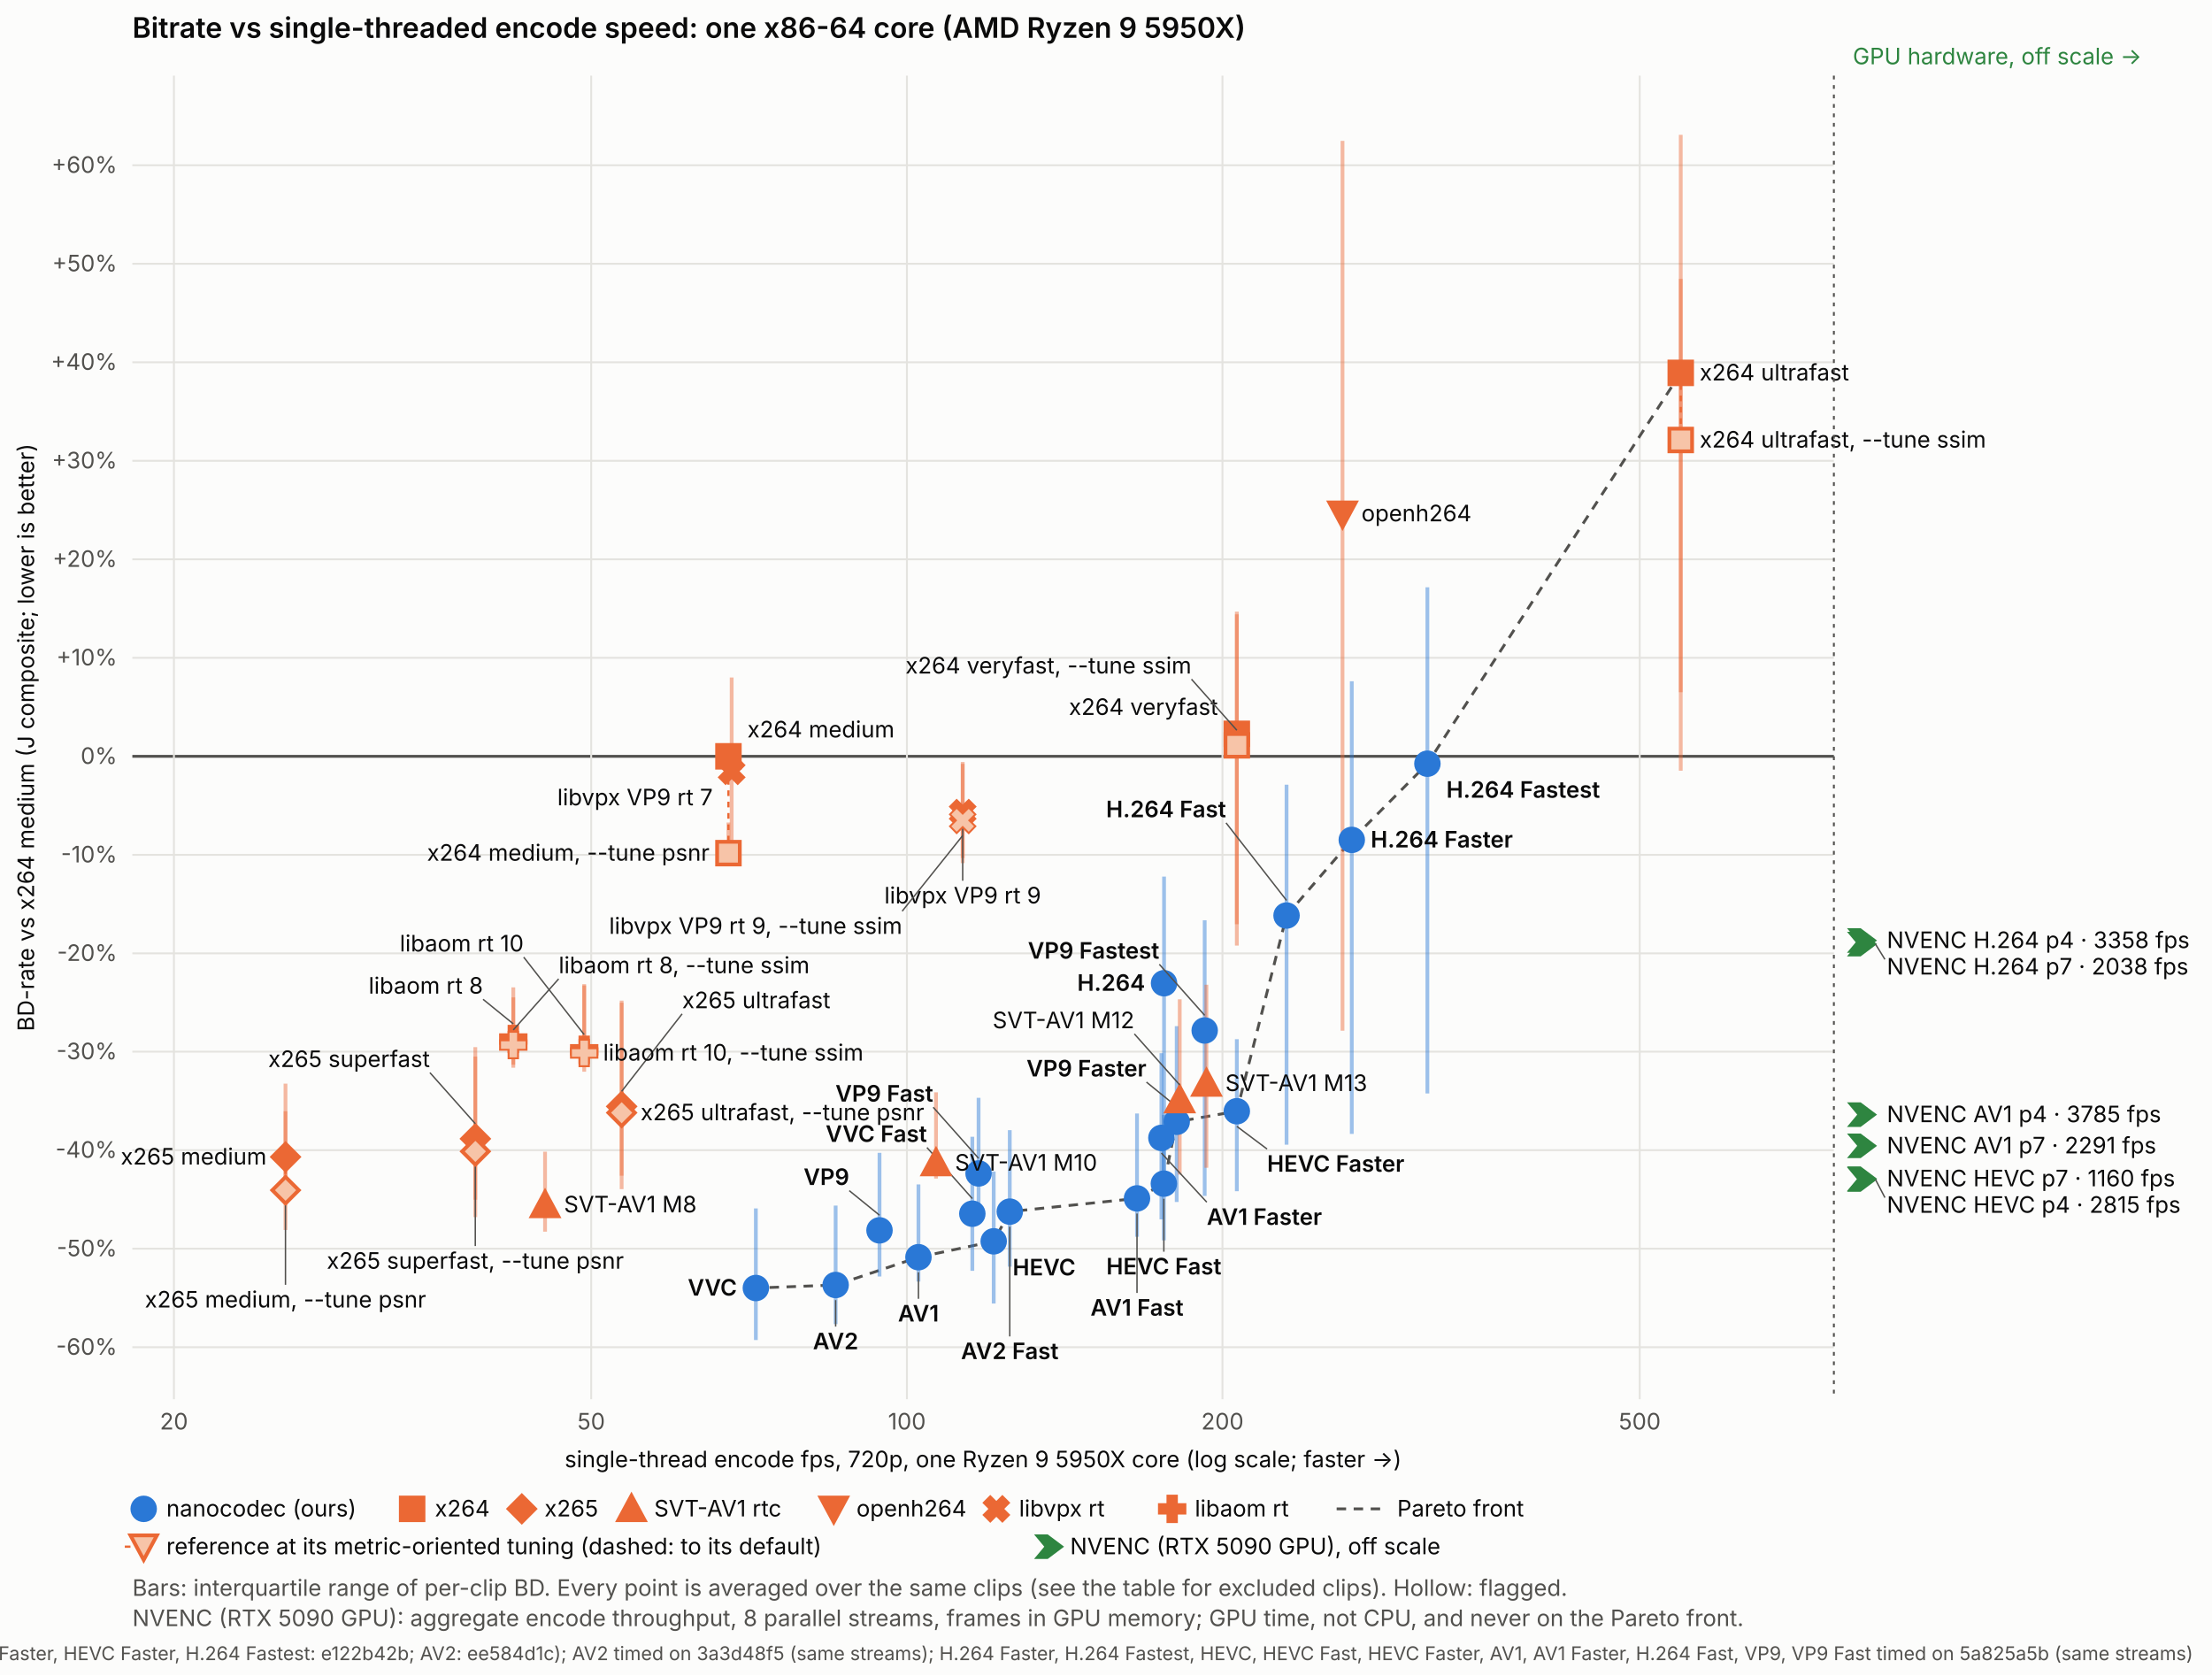
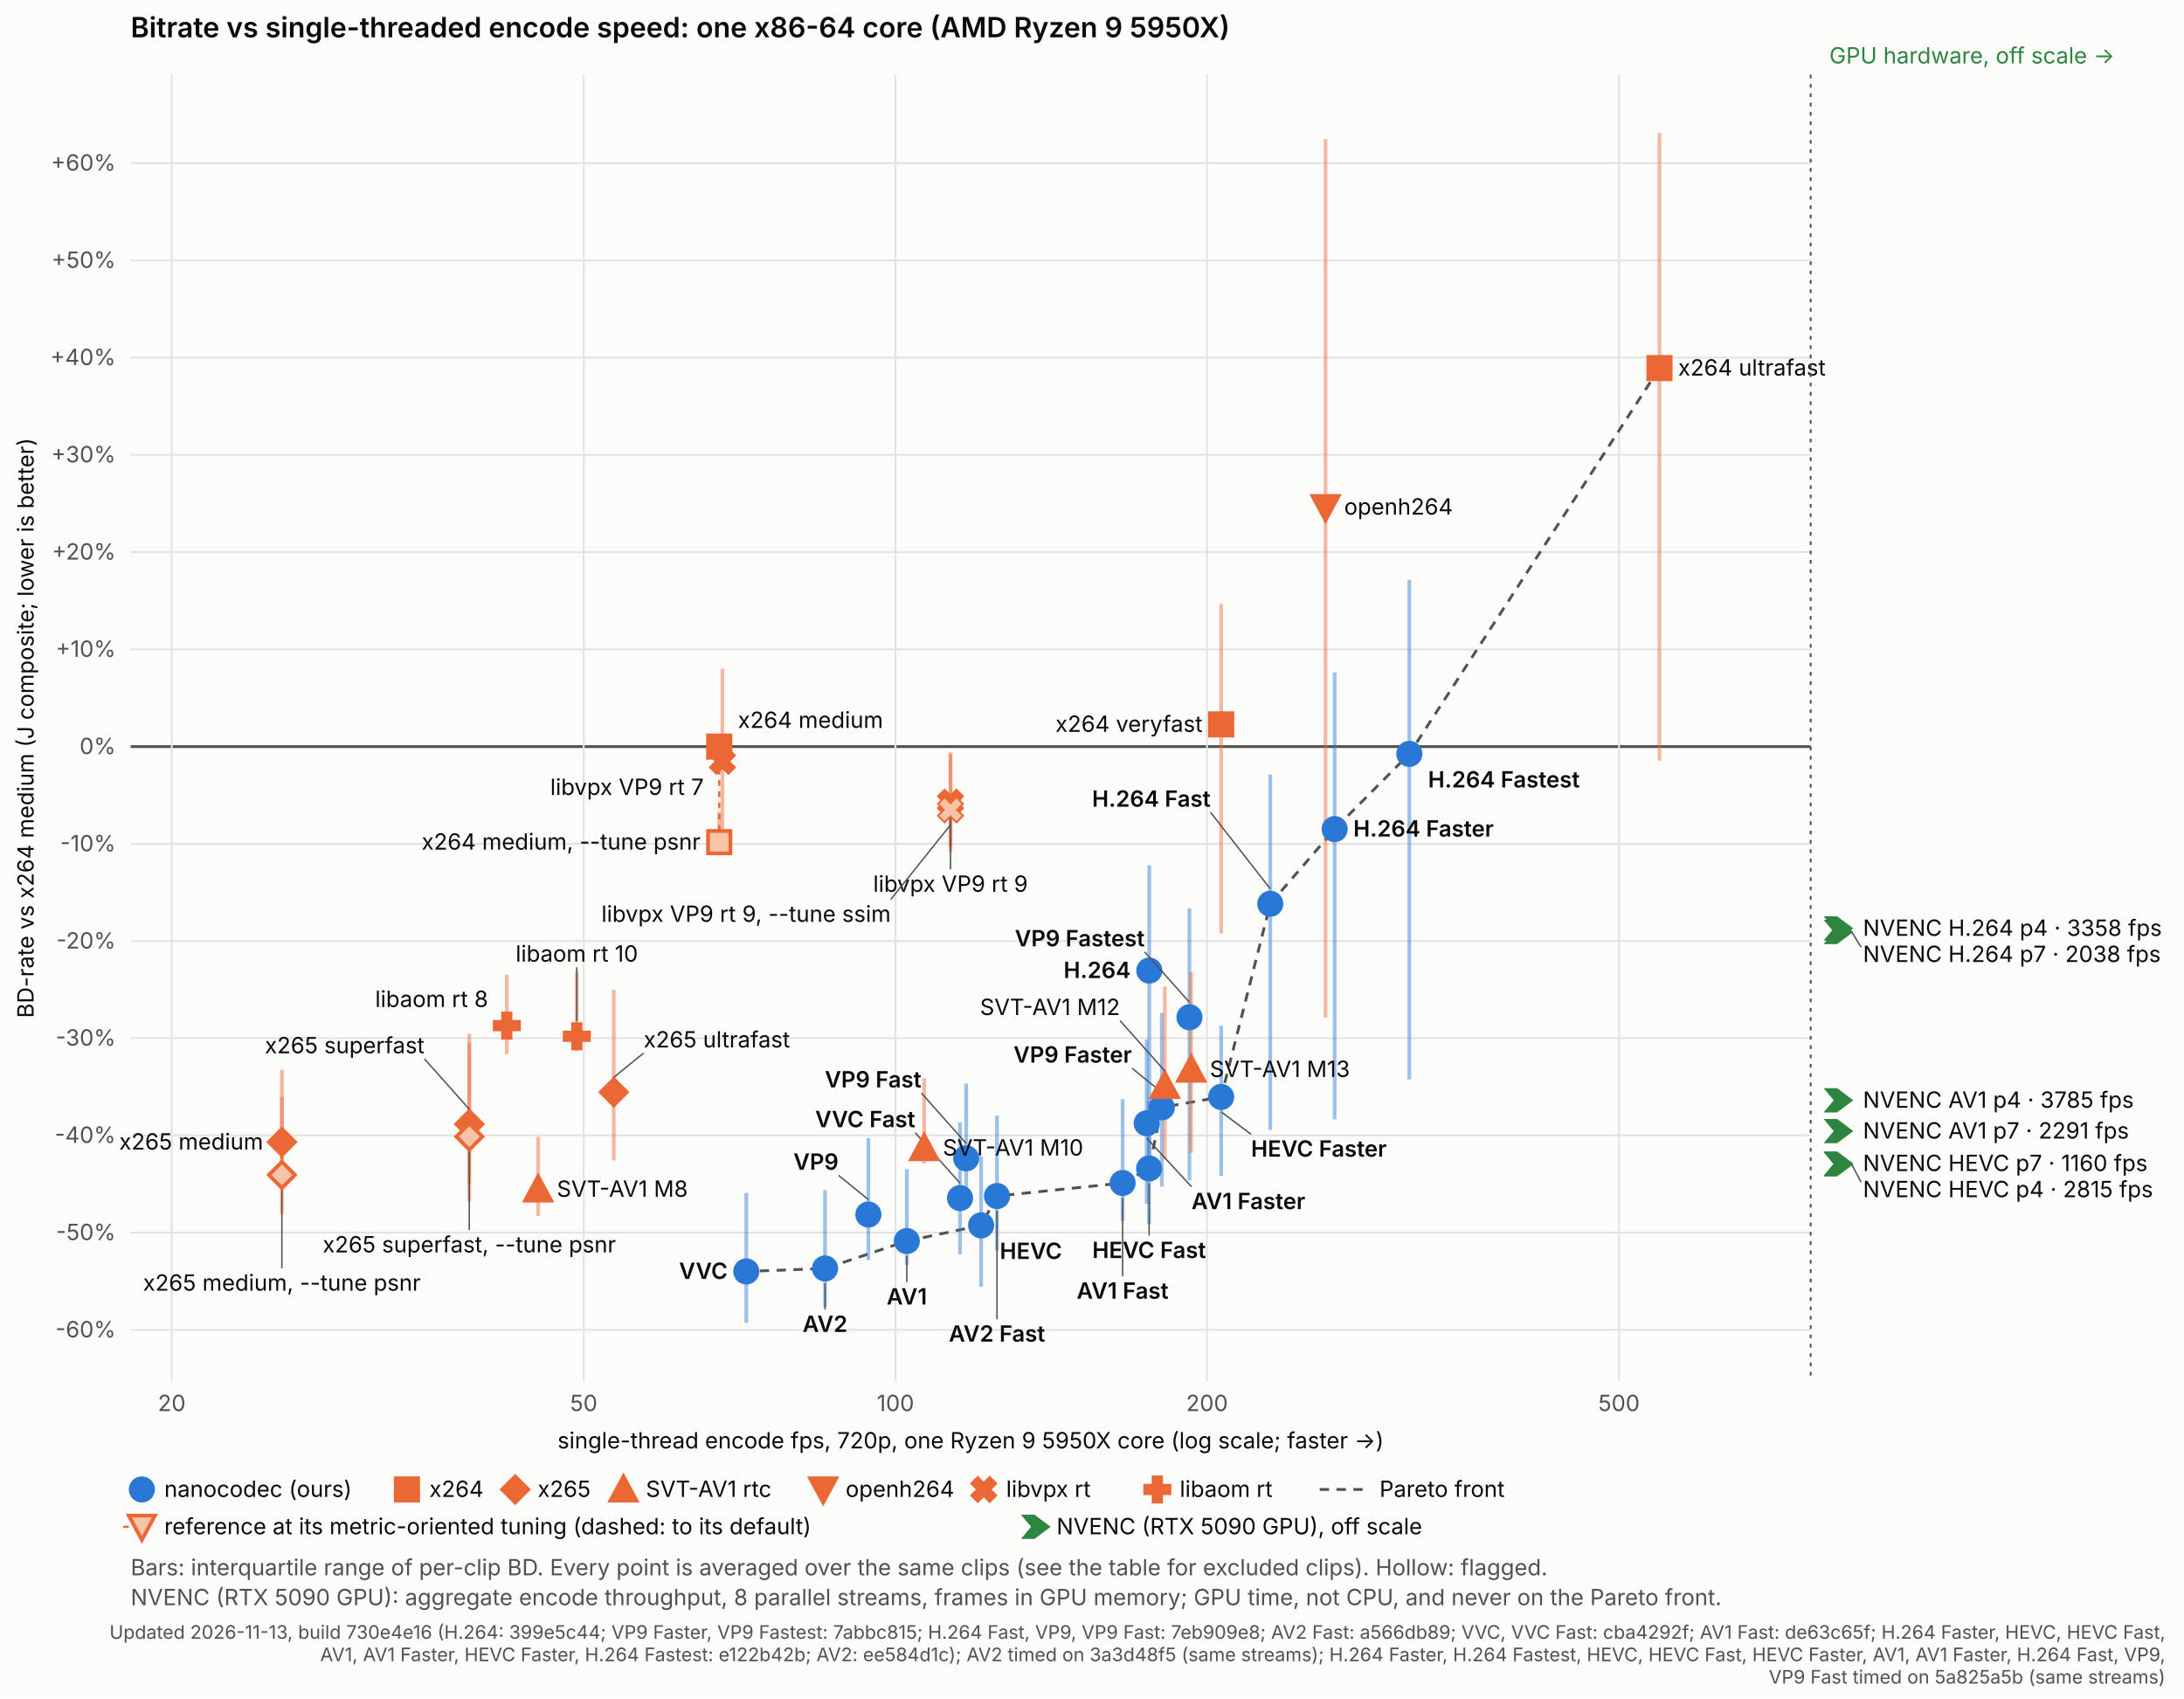
- <svg xmlns="http://www.w3.org/2000/svg" viewBox="0 0 1170 886" width="1170" height="886" font-family="system-ui, -apple-system, Segoe UI, sans-serif" font-size="12">
-   <rect width="1170" height="886" fill="#fcfcfb" />
+ <svg xmlns="http://www.w3.org/2000/svg" viewBox="0 0 1170 910" width="1170" height="910" font-family="system-ui, -apple-system, Segoe UI, sans-serif" font-size="12">
+   <rect width="1170" height="910" fill="#fcfcfb" />
  <text x="70" y="20" font-size="15" font-weight="600" fill="#0b0b0b">Bitrate vs single-threaded encode speed: one x86-64 core (AMD Ryzen 9 5950X)</text>
  <text x="70" y="35" fill="#52514e" />
  <line x1="70" x2="970" y1="712.5" y2="712.5" stroke="#e4e3df" stroke-width="1" />
  <text x="62" y="716.5" text-anchor="end" fill="#52514e">-60%</text>
  <line x1="70" x2="970" y1="660.4" y2="660.4" stroke="#e4e3df" stroke-width="1" />
  <text x="62" y="664.4" text-anchor="end" fill="#52514e">-50%</text>
  <line x1="70" x2="970" y1="608.3" y2="608.3" stroke="#e4e3df" stroke-width="1" />
  <text x="62" y="612.3" text-anchor="end" fill="#52514e">-40%</text>
  <line x1="70" x2="970" y1="556.2" y2="556.2" stroke="#e4e3df" stroke-width="1" />
  <text x="62" y="560.2" text-anchor="end" fill="#52514e">-30%</text>
  <line x1="70" x2="970" y1="504.2" y2="504.2" stroke="#e4e3df" stroke-width="1" />
  <text x="62" y="508.2" text-anchor="end" fill="#52514e">-20%</text>
  <line x1="70" x2="970" y1="452.1" y2="452.1" stroke="#e4e3df" stroke-width="1" />
  <text x="62" y="456.1" text-anchor="end" fill="#52514e">-10%</text>
  <line x1="70" x2="970" y1="400.0" y2="400.0" stroke="#52514e" stroke-width="1.5" />
  <text x="62" y="404.0" text-anchor="end" fill="#52514e">0%</text>
  <line x1="70" x2="970" y1="347.9" y2="347.9" stroke="#e4e3df" stroke-width="1" />
  <text x="62" y="351.9" text-anchor="end" fill="#52514e">+10%</text>
  <line x1="70" x2="970" y1="295.8" y2="295.8" stroke="#e4e3df" stroke-width="1" />
  <text x="62" y="299.8" text-anchor="end" fill="#52514e">+20%</text>
  <line x1="70" x2="970" y1="243.7" y2="243.7" stroke="#e4e3df" stroke-width="1" />
  <text x="62" y="247.7" text-anchor="end" fill="#52514e">+30%</text>
  <line x1="70" x2="970" y1="191.6" y2="191.6" stroke="#e4e3df" stroke-width="1" />
  <text x="62" y="195.6" text-anchor="end" fill="#52514e">+40%</text>
  <line x1="70" x2="970" y1="139.5" y2="139.5" stroke="#e4e3df" stroke-width="1" />
  <text x="62" y="143.5" text-anchor="end" fill="#52514e">+50%</text>
  <line x1="70" x2="970" y1="87.4" y2="87.4" stroke="#e4e3df" stroke-width="1" />
  <text x="62" y="91.4" text-anchor="end" fill="#52514e">+60%</text>
  <line x1="92.0" x2="92.0" y1="40" y2="740" stroke="#e4e3df" />
  <text x="92.0" y="756" text-anchor="middle" fill="#52514e">20</text>
  <line x1="312.7" x2="312.7" y1="40" y2="740" stroke="#e4e3df" />
  <text x="312.7" y="756" text-anchor="middle" fill="#52514e">50</text>
  <line x1="479.7" x2="479.7" y1="40" y2="740" stroke="#e4e3df" />
  <text x="479.7" y="756" text-anchor="middle" fill="#52514e">100</text>
  <line x1="646.6" x2="646.6" y1="40" y2="740" stroke="#e4e3df" />
  <text x="646.6" y="756" text-anchor="middle" fill="#52514e">200</text>
  <line x1="867.3" x2="867.3" y1="40" y2="740" stroke="#e4e3df" />
  <text x="867.3" y="756" text-anchor="middle" fill="#52514e">500</text>
  <text x="520.0" y="776" text-anchor="middle" fill="#0b0b0b">single-thread encode fps, 720p, one Ryzen 9 5950X core (log scale; faster →)</text>
  <text transform="translate(18,390.0) rotate(-90)" text-anchor="middle" fill="#0b0b0b">BD-rate vs x264 medium (J composite; lower is better)</text>
  <polyline points="889.0,197.2 755.0,403.9 715.0,444.2 680.5,484.2 654.2,587.7 622.4,593.3 615.6,626.0 601.4,633.8 534.1,640.8 525.6,656.5 485.8,664.9 442.0,679.6 399.8,681.2" fill="none" stroke="#52514e" stroke-width="1.5" stroke-dasharray="5 4" />
-   <line x1="889.0" y1="197.2" x2="889.0" y2="232.7" stroke="#eb6834" stroke-width="1.2" stroke-dasharray="3 3" />
-   <line x1="654.2" y1="388.1" x2="654.2" y2="394.2" stroke="#eb6834" stroke-width="1.2" stroke-dasharray="3 3" />
  <line x1="385.3" y1="400.0" x2="385.3" y2="451.2" stroke="#eb6834" stroke-width="1.2" stroke-dasharray="3 3" />
-   <line x1="328.8" y1="585.2" x2="328.8" y2="588.5" stroke="#eb6834" stroke-width="1.2" stroke-dasharray="3 3" />
  <line x1="251.4" y1="602.3" x2="251.4" y2="609.0" stroke="#eb6834" stroke-width="1.2" stroke-dasharray="3 3" />
  <line x1="151.0" y1="611.9" x2="151.0" y2="629.5" stroke="#eb6834" stroke-width="1.2" stroke-dasharray="3 3" />
  <line x1="509.2" y1="429.8" x2="509.2" y2="433.9" stroke="#eb6834" stroke-width="1.2" stroke-dasharray="3 3" />
-   <line x1="271.5" y1="549.5" x2="271.5" y2="552.7" stroke="#eb6834" stroke-width="1.2" stroke-dasharray="3 3" />
-   <line x1="309.0" y1="555.2" x2="309.0" y2="556.9" stroke="#eb6834" stroke-width="1.2" stroke-dasharray="3 3" />
  <line x1="385.3" x2="385.3" y1="400.0" y2="400.0" stroke="#eb6834" stroke-opacity="0.45" stroke-width="2" />
  <line x1="615.7" x2="615.7" y1="620.6" y2="463.6" stroke="#2a78d6" stroke-opacity="0.45" stroke-width="2" />
  <line x1="680.5" x2="680.5" y1="605.4" y2="415.0" stroke="#2a78d6" stroke-opacity="0.45" stroke-width="2" />
  <line x1="715.0" x2="715.0" y1="599.7" y2="360.3" stroke="#2a78d6" stroke-opacity="0.45" stroke-width="2" />
  <line x1="755.0" x2="755.0" y1="578.3" y2="310.6" stroke="#2a78d6" stroke-opacity="0.45" stroke-width="2" />
  <line x1="525.6" x2="525.6" y1="689.4" y2="619.6" stroke="#2a78d6" stroke-opacity="0.45" stroke-width="2" />
  <line x1="615.6" x2="615.6" y1="656.0" y2="589.7" stroke="#2a78d6" stroke-opacity="0.45" stroke-width="2" />
  <line x1="654.2" x2="654.2" y1="630.0" y2="549.6" stroke="#2a78d6" stroke-opacity="0.45" stroke-width="2" />
  <line x1="485.8" x2="485.8" y1="677.8" y2="626.4" stroke="#2a78d6" stroke-opacity="0.45" stroke-width="2" />
  <line x1="601.4" x2="601.4" y1="654.1" y2="588.9" stroke="#2a78d6" stroke-opacity="0.45" stroke-width="2" />
  <line x1="614.3" x2="614.3" y1="644.9" y2="557.0" stroke="#2a78d6" stroke-opacity="0.45" stroke-width="2" />
  <line x1="465.2" x2="465.2" y1="675.1" y2="609.7" stroke="#2a78d6" stroke-opacity="0.45" stroke-width="2" />
  <line x1="517.6" x2="517.6" y1="645.4" y2="580.6" stroke="#2a78d6" stroke-opacity="0.45" stroke-width="2" />
  <line x1="622.4" x2="622.4" y1="635.7" y2="542.7" stroke="#2a78d6" stroke-opacity="0.45" stroke-width="2" />
  <line x1="637.2" x2="637.2" y1="632.5" y2="486.7" stroke="#2a78d6" stroke-opacity="0.45" stroke-width="2" />
  <line x1="442.0" x2="442.0" y1="700.3" y2="637.6" stroke="#2a78d6" stroke-opacity="0.45" stroke-width="2" />
  <line x1="534.1" x2="534.1" y1="669.9" y2="597.7" stroke="#2a78d6" stroke-opacity="0.45" stroke-width="2" />
  <line x1="399.8" x2="399.8" y1="708.7" y2="639.1" stroke="#2a78d6" stroke-opacity="0.45" stroke-width="2" />
  <line x1="514.3" x2="514.3" y1="672.1" y2="601.2" stroke="#2a78d6" stroke-opacity="0.45" stroke-width="2" />
  <line x1="710.1" x2="710.1" y1="545.1" y2="74.5" stroke="#eb6834" stroke-opacity="0.45" stroke-width="2" />
  <line x1="889.0" x2="889.0" y1="407.6" y2="71.3" stroke="#eb6834" stroke-opacity="0.45" stroke-width="2" />
  <line x1="654.2" x2="654.2" y1="500.1" y2="323.5" stroke="#eb6834" stroke-opacity="0.45" stroke-width="2" />
  <line x1="328.8" x2="328.8" y1="621.8" y2="530.3" stroke="#eb6834" stroke-opacity="0.45" stroke-width="2" />
  <line x1="251.4" x2="251.4" y1="634.5" y2="553.8" stroke="#eb6834" stroke-opacity="0.45" stroke-width="2" />
  <line x1="151.0" x2="151.0" y1="625.5" y2="573.1" stroke="#eb6834" stroke-opacity="0.45" stroke-width="2" />
  <line x1="288.3" x2="288.3" y1="651.4" y2="609.1" stroke="#eb6834" stroke-opacity="0.45" stroke-width="2" />
  <line x1="495.1" x2="495.1" y1="623.3" y2="577.7" stroke="#eb6834" stroke-opacity="0.45" stroke-width="2" />
  <line x1="624.0" x2="624.0" y1="621.2" y2="528.5" stroke="#eb6834" stroke-opacity="0.45" stroke-width="2" />
  <line x1="638.1" x2="638.1" y1="617.6" y2="520.8" stroke="#eb6834" stroke-opacity="0.45" stroke-width="2" />
  <line x1="387.0" x2="387.0" y1="446.8" y2="358.3" stroke="#eb6834" stroke-opacity="0.45" stroke-width="2" />
  <line x1="509.2" x2="509.2" y1="453.8" y2="404.0" stroke="#eb6834" stroke-opacity="0.45" stroke-width="2" />
  <line x1="271.5" x2="271.5" y1="564.7" y2="522.2" stroke="#eb6834" stroke-opacity="0.45" stroke-width="2" />
  <line x1="309.0" x2="309.0" y1="563.0" y2="520.5" stroke="#eb6834" stroke-opacity="0.45" stroke-width="2" />
-   <line x1="889.0" x2="889.0" y1="366.1" y2="147.5" stroke="#eb6834" stroke-opacity="0.45" stroke-width="2" />
-   <line x1="654.2" x2="654.2" y1="488.8" y2="324.9" stroke="#eb6834" stroke-opacity="0.45" stroke-width="2" />
  <line x1="385.3" x2="385.3" y1="453.6" y2="435.0" stroke="#eb6834" stroke-opacity="0.45" stroke-width="2" />
-   <line x1="328.8" x2="328.8" y1="628.9" y2="529.2" stroke="#eb6834" stroke-opacity="0.45" stroke-width="2" />
  <line x1="251.4" x2="251.4" y1="643.7" y2="558.8" stroke="#eb6834" stroke-opacity="0.45" stroke-width="2" />
  <line x1="151.0" x2="151.0" y1="650.5" y2="587.7" stroke="#eb6834" stroke-opacity="0.45" stroke-width="2" />
  <line x1="509.2" x2="509.2" y1="456.5" y2="403.0" stroke="#eb6834" stroke-opacity="0.45" stroke-width="2" />
-   <line x1="271.5" x2="271.5" y1="563.1" y2="527.5" stroke="#eb6834" stroke-opacity="0.45" stroke-width="2" />
-   <line x1="309.0" x2="309.0" y1="566.8" y2="521.2" stroke="#eb6834" stroke-opacity="0.45" stroke-width="2" />
  <g>
    <rect x="379.3" y="394.0" width="12" height="12" fill="#eb6834" stroke="#eb6834" stroke-width="2" />
  </g>
  <text x="395.3" y="390.0" text-anchor="start" fill="#0b0b0b">x264 medium</text>
  <g>
    <circle cx="615.7" cy="520.0" r="6" fill="#2a78d6" stroke="#2a78d6" stroke-width="2" />
  </g>
  <text x="605.7" y="524.0" text-anchor="end" fill="#0b0b0b" font-weight="600">H.264</text>
  <g>
    <circle cx="680.5" cy="484.2" r="6" fill="#2a78d6" stroke="#2a78d6" stroke-width="2" />
  </g>
  <line x1="680.5" y1="476.2" x2="648.5" y2="435.2" stroke="#52514e" stroke-width="0.75" />
  <text x="648.5" y="432.2" text-anchor="end" fill="#0b0b0b" font-weight="600">H.264 Fast</text>
  <g>
    <circle cx="715.0" cy="444.2" r="6" fill="#2a78d6" stroke="#2a78d6" stroke-width="2" />
  </g>
  <text x="725.0" y="448.2" text-anchor="start" fill="#0b0b0b" font-weight="600">H.264 Faster</text>
  <g>
    <circle cx="755.0" cy="403.9" r="6" fill="#2a78d6" stroke="#2a78d6" stroke-width="2" />
  </g>
  <text x="765.0" y="421.9" text-anchor="start" fill="#0b0b0b" font-weight="600">H.264 Fastest</text>
  <g>
    <circle cx="525.6" cy="656.5" r="6" fill="#2a78d6" stroke="#2a78d6" stroke-width="2" />
  </g>
  <text x="535.6" y="674.5" text-anchor="start" fill="#0b0b0b" font-weight="600">HEVC</text>
  <g>
    <circle cx="615.6" cy="626.0" r="6" fill="#2a78d6" stroke="#2a78d6" stroke-width="2" />
  </g>
  <line x1="615.6" y1="634.0" x2="615.6" y2="662.0" stroke="#52514e" stroke-width="0.75" />
  <text x="615.6" y="674.0" text-anchor="middle" fill="#0b0b0b" font-weight="600">HEVC Fast</text>
  <g>
    <circle cx="654.2" cy="587.7" r="6" fill="#2a78d6" stroke="#2a78d6" stroke-width="2" />
  </g>
  <line x1="654.2" y1="595.7" x2="670.2" y2="607.7" stroke="#52514e" stroke-width="0.75" />
  <text x="670.2" y="619.7" text-anchor="start" fill="#0b0b0b" font-weight="600">HEVC Faster</text>
  <g>
    <circle cx="485.8" cy="664.9" r="6" fill="#2a78d6" stroke="#2a78d6" stroke-width="2" />
  </g>
  <line x1="485.8" y1="672.9" x2="485.8" y2="686.9" stroke="#52514e" stroke-width="0.75" />
  <text x="485.8" y="698.9" text-anchor="middle" fill="#0b0b0b" font-weight="600">AV1</text>
  <g>
    <circle cx="601.4" cy="633.8" r="6" fill="#2a78d6" stroke="#2a78d6" stroke-width="2" />
  </g>
  <line x1="601.4" y1="641.8" x2="601.4" y2="683.8" stroke="#52514e" stroke-width="0.75" />
  <text x="601.4" y="695.8" text-anchor="middle" fill="#0b0b0b" font-weight="600">AV1 Fast</text>
  <g>
    <circle cx="614.3" cy="601.8" r="6" fill="#2a78d6" stroke="#2a78d6" stroke-width="2" />
  </g>
  <line x1="614.3" y1="609.8" x2="638.3" y2="635.8" stroke="#52514e" stroke-width="0.75" />
  <text x="638.3" y="647.8" text-anchor="start" fill="#0b0b0b" font-weight="600">AV1 Faster</text>
  <g>
    <circle cx="465.2" cy="650.7" r="6" fill="#2a78d6" stroke="#2a78d6" stroke-width="2" />
  </g>
  <line x1="465.2" y1="642.7" x2="449.2" y2="629.7" stroke="#52514e" stroke-width="0.75" />
  <text x="449.2" y="626.7" text-anchor="end" fill="#0b0b0b" font-weight="600">VP9</text>
  <g>
    <circle cx="517.6" cy="620.6" r="6" fill="#2a78d6" stroke="#2a78d6" stroke-width="2" />
  </g>
  <line x1="517.6" y1="612.6" x2="493.6" y2="585.6" stroke="#52514e" stroke-width="0.75" />
  <text x="493.6" y="582.6" text-anchor="end" fill="#0b0b0b" font-weight="600">VP9 Fast</text>
  <g>
    <circle cx="622.4" cy="593.3" r="6" fill="#2a78d6" stroke="#2a78d6" stroke-width="2" />
  </g>
  <line x1="622.4" y1="585.3" x2="606.4" y2="572.3" stroke="#52514e" stroke-width="0.75" />
  <text x="606.4" y="569.3" text-anchor="end" fill="#0b0b0b" font-weight="600">VP9 Faster</text>
  <g>
    <circle cx="637.2" cy="545.0" r="6" fill="#2a78d6" stroke="#2a78d6" stroke-width="2" />
  </g>
  <line x1="637.2" y1="537.0" x2="613.2" y2="510.0" stroke="#52514e" stroke-width="0.75" />
  <text x="613.2" y="507.0" text-anchor="end" fill="#0b0b0b" font-weight="600">VP9 Fastest</text>
  <g>
    <circle cx="442.0" cy="679.6" r="6" fill="#2a78d6" stroke="#2a78d6" stroke-width="2" />
  </g>
  <line x1="442.0" y1="687.6" x2="442.0" y2="701.6" stroke="#52514e" stroke-width="0.75" />
  <text x="442.0" y="713.6" text-anchor="middle" fill="#0b0b0b" font-weight="600">AV2</text>
  <g>
    <circle cx="534.1" cy="640.8" r="6" fill="#2a78d6" stroke="#2a78d6" stroke-width="2" />
  </g>
  <line x1="534.1" y1="648.8" x2="534.1" y2="706.8" stroke="#52514e" stroke-width="0.75" />
  <text x="534.1" y="718.8" text-anchor="middle" fill="#0b0b0b" font-weight="600">AV2 Fast</text>
  <g>
    <circle cx="399.8" cy="681.2" r="6" fill="#2a78d6" stroke="#2a78d6" stroke-width="2" />
  </g>
  <text x="389.8" y="685.2" text-anchor="end" fill="#0b0b0b" font-weight="600">VVC</text>
  <g>
    <circle cx="514.3" cy="641.9" r="6" fill="#2a78d6" stroke="#2a78d6" stroke-width="2" />
  </g>
  <line x1="514.3" y1="633.9" x2="490.3" y2="606.9" stroke="#52514e" stroke-width="0.75" />
  <text x="490.3" y="603.9" text-anchor="end" fill="#0b0b0b" font-weight="600">VVC Fast</text>
  <g>
    <polygon points="710.105,278.728 717.105,265.728 703.105,265.728" fill="#eb6834" stroke="#eb6834" stroke-width="2" />
  </g>
  <text x="720.1" y="275.7" text-anchor="start" fill="#0b0b0b">openh264</text>
  <g>
    <rect x="883.0" y="191.2" width="12" height="12" fill="#eb6834" stroke="#eb6834" stroke-width="2" />
  </g>
  <text x="899.0" y="201.2" text-anchor="start" fill="#0b0b0b">x264 ultrafast</text>
  <g>
    <rect x="648.2" y="382.1" width="12" height="12" fill="#eb6834" stroke="#eb6834" stroke-width="2" />
  </g>
-   <text x="644.2" y="378.1" text-anchor="end" fill="#0b0b0b">x264 veryfast</text>
+   <text x="644.2" y="392.1" text-anchor="end" fill="#0b0b0b">x264 veryfast</text>
  <g>
    <polygon points="328.818,578.163 335.818,585.163 328.818,592.163 321.818,585.163" fill="#eb6834" stroke="#eb6834" stroke-width="2" />
  </g>
-   <line x1="328.8" y1="577.2" x2="360.8" y2="536.2" stroke="#52514e" stroke-width="0.75" />
-   <text x="360.8" y="533.2" text-anchor="start" fill="#0b0b0b">x265 ultrafast</text>
+   <line x1="328.8" y1="577.2" x2="344.8" y2="564.2" stroke="#52514e" stroke-width="0.75" />
+   <text x="344.8" y="561.2" text-anchor="start" fill="#0b0b0b">x265 ultrafast</text>
  <g>
    <polygon points="251.443,595.274 258.443,602.274 251.443,609.274 244.443,602.274" fill="#eb6834" stroke="#eb6834" stroke-width="2" />
  </g>
  <line x1="251.4" y1="594.3" x2="227.4" y2="567.3" stroke="#52514e" stroke-width="0.75" />
  <text x="227.4" y="564.3" text-anchor="end" fill="#0b0b0b">x265 superfast</text>
  <g>
    <polygon points="151.038,604.859 158.038,611.859 151.038,618.859 144.038,611.859" fill="#eb6834" stroke="#eb6834" stroke-width="2" />
  </g>
  <text x="141.0" y="615.9" text-anchor="end" fill="#0b0b0b">x265 medium</text>
  <g>
    <polygon points="288.29,630.234 295.29,643.234 281.29,643.234" fill="#eb6834" stroke="#eb6834" stroke-width="2" />
  </g>
  <text x="298.3" y="641.2" text-anchor="start" fill="#0b0b0b">SVT-AV1 M8</text>
  <g>
    <polygon points="495.111,608.103 502.111,621.103 488.111,621.103" fill="#eb6834" stroke="#eb6834" stroke-width="2" />
  </g>
  <text x="505.1" y="619.1" text-anchor="start" fill="#0b0b0b">SVT-AV1 M10</text>
  <g>
    <polygon points="624.017,574.812 631.017,587.812 617.017,587.812" fill="#eb6834" stroke="#eb6834" stroke-width="2" />
  </g>
  <line x1="624.0" y1="573.8" x2="600.0" y2="546.8" stroke="#52514e" stroke-width="0.75" />
  <text x="600.0" y="543.8" text-anchor="end" fill="#0b0b0b">SVT-AV1 M12</text>
  <g>
    <polygon points="638.148,566.044 645.148,579.044 631.148,579.044" fill="#eb6834" stroke="#eb6834" stroke-width="2" />
  </g>
  <text x="648.1" y="577.0" text-anchor="start" fill="#0b0b0b">SVT-AV1 M13</text>
  <g>
    <polygon points="390.2,401.2 393.7,404.7 390.5,407.9 393.7,411.1 390.2,414.6 387.0,411.4 383.8,414.6 380.3,411.1 383.5,407.9 380.3,404.7 383.8,401.2 387.0,404.4" fill="#eb6834" stroke="#eb6834" stroke-width="1" />
  </g>
  <text x="377.0" y="425.9" text-anchor="end" fill="#0b0b0b">libvpx VP9 rt 7</text>
  <g>
    <polygon points="512.4,423.1 515.9,426.6 512.7,429.8 515.9,433.0 512.4,436.5 509.2,433.3 506.0,436.5 502.5,433.0 505.6,429.8 502.5,426.6 506.0,423.1 509.2,426.2" fill="#eb6834" stroke="#eb6834" stroke-width="1" />
  </g>
  <line x1="509.2" y1="437.8" x2="509.2" y2="465.8" stroke="#52514e" stroke-width="0.75" />
  <text x="509.2" y="477.8" text-anchor="middle" fill="#0b0b0b">libvpx VP9 rt 9</text>
  <g>
    <polygon points="269.0,542.5 274.0,542.5 274.0,547.0 278.5,547.0 278.5,552.0 274.0,552.0 274.0,556.5 269.0,556.5 269.0,552.0 264.5,552.0 264.5,547.0 269.0,547.0" fill="#eb6834" stroke="#eb6834" stroke-width="1" />
  </g>
-   <line x1="271.5" y1="541.5" x2="255.5" y2="528.5" stroke="#52514e" stroke-width="0.75" />
-   <text x="255.5" y="525.5" text-anchor="end" fill="#0b0b0b">libaom rt 8</text>
+   <text x="261.5" y="539.5" text-anchor="end" fill="#0b0b0b">libaom rt 8</text>
  <g>
    <polygon points="306.5,548.2 311.5,548.2 311.5,552.7 316.0,552.7 316.0,557.7 311.5,557.7 311.5,562.2 306.5,562.2 306.5,557.7 302.0,557.7 302.0,552.7 306.5,552.7" fill="#eb6834" stroke="#eb6834" stroke-width="1" />
  </g>
-   <line x1="309.0" y1="547.2" x2="277.0" y2="506.2" stroke="#52514e" stroke-width="0.75" />
-   <text x="277.0" y="503.2" text-anchor="end" fill="#0b0b0b">libaom rt 10</text>
-   <g>
-     <rect x="883.0" y="226.7" width="12" height="12" fill="#f7c4a8" stroke="#eb6834" stroke-width="2" />
-   </g>
-   <text x="899.0" y="236.7" text-anchor="start" fill="#0b0b0b">x264 ultrafast, --tune ssim</text>
-   <g>
-     <rect x="648.2" y="388.2" width="12" height="12" fill="#f7c4a8" stroke="#eb6834" stroke-width="2" />
-   </g>
-   <line x1="654.2" y1="386.2" x2="630.2" y2="359.2" stroke="#52514e" stroke-width="0.75" />
-   <text x="630.2" y="356.2" text-anchor="end" fill="#0b0b0b">x264 veryfast, --tune ssim</text>
+   <line x1="309.0" y1="547.2" x2="309.0" y2="518.2" stroke="#52514e" stroke-width="0.75" />
+   <text x="309.0" y="515.2" text-anchor="middle" fill="#0b0b0b">libaom rt 10</text>
  <g>
    <rect x="379.3" y="445.2" width="12" height="12" fill="#f7c4a8" stroke="#eb6834" stroke-width="2" />
  </g>
  <text x="375.3" y="455.2" text-anchor="end" fill="#0b0b0b">x264 medium, --tune psnr</text>
-   <g>
-     <polygon points="328.818,581.493 335.818,588.493 328.818,595.493 321.818,588.493" fill="#f7c4a8" stroke="#eb6834" stroke-width="2" />
-   </g>
-   <text x="338.8" y="592.5" text-anchor="start" fill="#0b0b0b">x265 ultrafast, --tune psnr</text>
  <g>
    <polygon points="251.443,601.955 258.443,608.955 251.443,615.955 244.443,608.955" fill="#f7c4a8" stroke="#eb6834" stroke-width="2" />
  </g>
  <line x1="251.4" y1="617.0" x2="251.4" y2="659.0" stroke="#52514e" stroke-width="0.75" />
  <text x="251.4" y="671.0" text-anchor="middle" fill="#0b0b0b">x265 superfast, --tune psnr</text>
  <g>
    <polygon points="151.038,622.464 158.038,629.464 151.038,636.464 144.038,629.464" fill="#f7c4a8" stroke="#eb6834" stroke-width="2" />
  </g>
  <line x1="151.0" y1="637.5" x2="151.0" y2="679.5" stroke="#52514e" stroke-width="0.75" />
  <text x="151.0" y="691.5" text-anchor="middle" fill="#0b0b0b">x265 medium, --tune psnr</text>
  <g>
    <polygon points="512.4,427.1 515.9,430.7 512.7,433.9 515.9,437.0 512.4,440.6 509.2,437.4 506.0,440.6 502.5,437.0 505.6,433.9 502.5,430.7 506.0,427.1 509.2,430.3" fill="#f7c4a8" stroke="#eb6834" stroke-width="1" />
  </g>
  <line x1="509.2" y1="441.9" x2="477.2" y2="481.9" stroke="#52514e" stroke-width="0.75" />
  <text x="477.2" y="493.9" text-anchor="end" fill="#0b0b0b">libvpx VP9 rt 9, --tune ssim</text>
-   <g>
-     <polygon points="269.0,545.7 274.0,545.7 274.0,550.2 278.5,550.2 278.5,555.2 274.0,555.2 274.0,559.7 269.0,559.7 269.0,555.2 264.5,555.2 264.5,550.2 269.0,550.2" fill="#f7c4a8" stroke="#eb6834" stroke-width="1" />
-   </g>
-   <line x1="271.5" y1="544.7" x2="295.5" y2="517.7" stroke="#52514e" stroke-width="0.75" />
-   <text x="295.5" y="514.7" text-anchor="start" fill="#0b0b0b">libaom rt 8, --tune ssim</text>
-   <g>
-     <polygon points="306.5,549.9 311.5,549.9 311.5,554.4 316.0,554.4 316.0,559.4 311.5,559.4 311.5,563.9 306.5,563.9 306.5,559.4 302.0,559.4 302.0,554.4 306.5,554.4" fill="#f7c4a8" stroke="#eb6834" stroke-width="1" />
-   </g>
-   <text x="319.0" y="560.9" text-anchor="start" fill="#0b0b0b">libaom rt 10, --tune ssim</text>
  <line x1="970" x2="970" y1="40" y2="740" stroke="#52514e" stroke-dasharray="2 3" />
  <text x="980" y="34" fill="#2e8540">GPU hardware, off scale →</text>
  <g>
    <polygon points="978.0,491.4 984.0,491.4 992.0,497.4 984.0,503.4 978.0,503.4 983.0,497.4" fill="#2e8540" stroke="#2e8540" />
  </g>
  <text x="998" y="501.4" fill="#0b0b0b">NVENC H.264 p4 · 3358 fps</text>
  <g>
    <polygon points="978.0,493.3 984.0,493.3 992.0,499.3 984.0,505.3 978.0,505.3 983.0,499.3" fill="#2e8540" stroke="#2e8540" />
  </g>
  <line x1="992" y1="499.3" x2="997" y2="507.4" stroke="#52514e" stroke-width="0.75" />
  <text x="998" y="515.4" fill="#0b0b0b">NVENC H.264 p7 · 2038 fps</text>
  <g>
    <polygon points="978.0,583.5 984.0,583.5 992.0,589.5 984.0,595.5 978.0,595.5 983.0,589.5" fill="#2e8540" stroke="#2e8540" />
  </g>
  <text x="998" y="593.5" fill="#0b0b0b">NVENC AV1 p4 · 3785 fps</text>
  <g>
    <polygon points="978.0,600.0 984.0,600.0 992.0,606.0 984.0,612.0 978.0,612.0 983.0,606.0" fill="#2e8540" stroke="#2e8540" />
  </g>
  <text x="998" y="610.0" fill="#0b0b0b">NVENC AV1 p7 · 2291 fps</text>
  <g>
    <polygon points="978.0,617.4 984.0,617.4 992.0,623.4 984.0,629.4 978.0,629.4 983.0,623.4" fill="#2e8540" stroke="#2e8540" />
  </g>
  <text x="998" y="627.4" fill="#0b0b0b">NVENC HEVC p7 · 1160 fps</text>
  <g>
    <polygon points="978.0,617.8 984.0,617.8 992.0,623.8 984.0,629.8 978.0,629.8 983.0,623.8" fill="#2e8540" stroke="#2e8540" />
  </g>
  <line x1="992" y1="623.8" x2="997" y2="633.4" stroke="#52514e" stroke-width="0.75" />
  <text x="998" y="641.4" fill="#0b0b0b">NVENC HEVC p4 · 2815 fps</text>
  <circle cx="76.0" cy="798.0" r="6" fill="#2a78d6" stroke="#2a78d6" stroke-width="2" />
  <text x="88" y="802" fill="#0b0b0b">nanocodec (ours)</text>
  <rect x="212.0" y="792.0" width="12" height="12" fill="#eb6834" stroke="#eb6834" stroke-width="2" />
  <text x="230" y="802" fill="#0b0b0b">x264</text>
  <polygon points="276,791 283,798 276,805 269,798" fill="#eb6834" stroke="#eb6834" stroke-width="2" />
  <text x="288" y="802" fill="#0b0b0b">x265</text>
  <polygon points="334,791 341,804 327,804" fill="#eb6834" stroke="#eb6834" stroke-width="2" />
  <text x="346" y="802" fill="#0b0b0b">SVT-AV1 rtc</text>
  <polygon points="441,805 448,792 434,792" fill="#eb6834" stroke="#eb6834" stroke-width="2" />
  <text x="453" y="802" fill="#0b0b0b">openh264</text>
  <polygon points="530.2,791.3 533.7,794.8 530.5,798.0 533.7,801.2 530.2,804.7 527.0,801.5 523.8,804.7 520.3,801.2 523.5,798.0 520.3,794.8 523.8,791.3 527.0,794.5" fill="#eb6834" stroke="#eb6834" stroke-width="1" />
  <text x="539" y="802" fill="#0b0b0b">libvpx rt</text>
  <polygon points="617.5,791.0 622.5,791.0 622.5,795.5 627.0,795.5 627.0,800.5 622.5,800.5 622.5,805.0 617.5,805.0 617.5,800.5 613.0,800.5 613.0,795.5 617.5,795.5" fill="#eb6834" stroke="#eb6834" stroke-width="1" />
  <text x="632" y="802" fill="#0b0b0b">libaom rt</text>
  <line x1="707" x2="733" y1="798" y2="798" stroke="#52514e" stroke-width="1.5" stroke-dasharray="5 4" />
  <text x="739" y="802" fill="#0b0b0b">Pareto front</text>
  <line x1="66" x2="76" y1="818" y2="818" stroke="#eb6834" stroke-width="1.2" stroke-dasharray="3 3" />
  <polygon points="76,825 83,812 69,812" fill="#f7c4a8" stroke="#eb6834" stroke-width="2" />
  <text x="88" y="822" fill="#0b0b0b">reference at its metric-oriented tuning (dashed: to its default)</text>
  <polygon points="548.0,812.0 554.0,812.0 562.0,818.0 554.0,824.0 548.0,824.0 553.0,818.0" fill="#2e8540" stroke="#2e8540" />
  <text x="566" y="822" fill="#0b0b0b">NVENC (RTX 5090 GPU), off scale</text>
  <text x="70" y="844" fill="#52514e">Bars: interquartile range of per-clip BD. Every point is averaged over the same clips (see the table for excluded clips). Hollow: flagged.</text>
  <text x="70" y="860" fill="#52514e">NVENC (RTX 5090 GPU): aggregate encode throughput, 8 parallel streams, frames in GPU memory; GPU time, not CPU, and never on the Pareto front.</text>
-   <text x="1160" y="878" font-size="10" text-anchor="end" fill="#52514e">Updated 2026-11-13, build 730e4e16 (H.264: 399e5c44; VP9 Faster, VP9 Fastest: 7abbc815; H.264 Fast, VP9, VP9 Fast: 7eb909e8; AV2 Fast: a566db89; VVC, VVC Fast: cba4292f; AV1 Fast: de63c65f; H.264 Faster, HEVC, HEVC Fast, AV1, AV1 Faster, HEVC Faster, H.264 Fastest: e122b42b; AV2: ee584d1c); AV2 timed on 3a3d48f5 (same streams); H.264 Faster, H.264 Fastest, HEVC, HEVC Fast, HEVC Faster, AV1, AV1 Faster, H.264 Fast, VP9, VP9 Fast timed on 5a825a5b (same streams)</text>
+   <text x="1160" y="878" font-size="10" text-anchor="end" fill="#52514e">Updated 2026-11-13, build 730e4e16 (H.264: 399e5c44; VP9 Faster, VP9 Fastest: 7abbc815; H.264 Fast, VP9, VP9 Fast: 7eb909e8; AV2 Fast: a566db89; VVC, VVC Fast: cba4292f; AV1 Fast: de63c65f; H.264 Faster, HEVC, HEVC Fast,</text>
+   <text x="1160" y="890" font-size="10" text-anchor="end" fill="#52514e">AV1, AV1 Faster, HEVC Faster, H.264 Fastest: e122b42b; AV2: ee584d1c); AV2 timed on 3a3d48f5 (same streams); H.264 Faster, H.264 Fastest, HEVC, HEVC Fast, HEVC Faster, AV1, AV1 Faster, H.264 Fast, VP9,</text>
+   <text x="1160" y="902" font-size="10" text-anchor="end" fill="#52514e">VP9 Fast timed on 5a825a5b (same streams)</text>
</svg>
